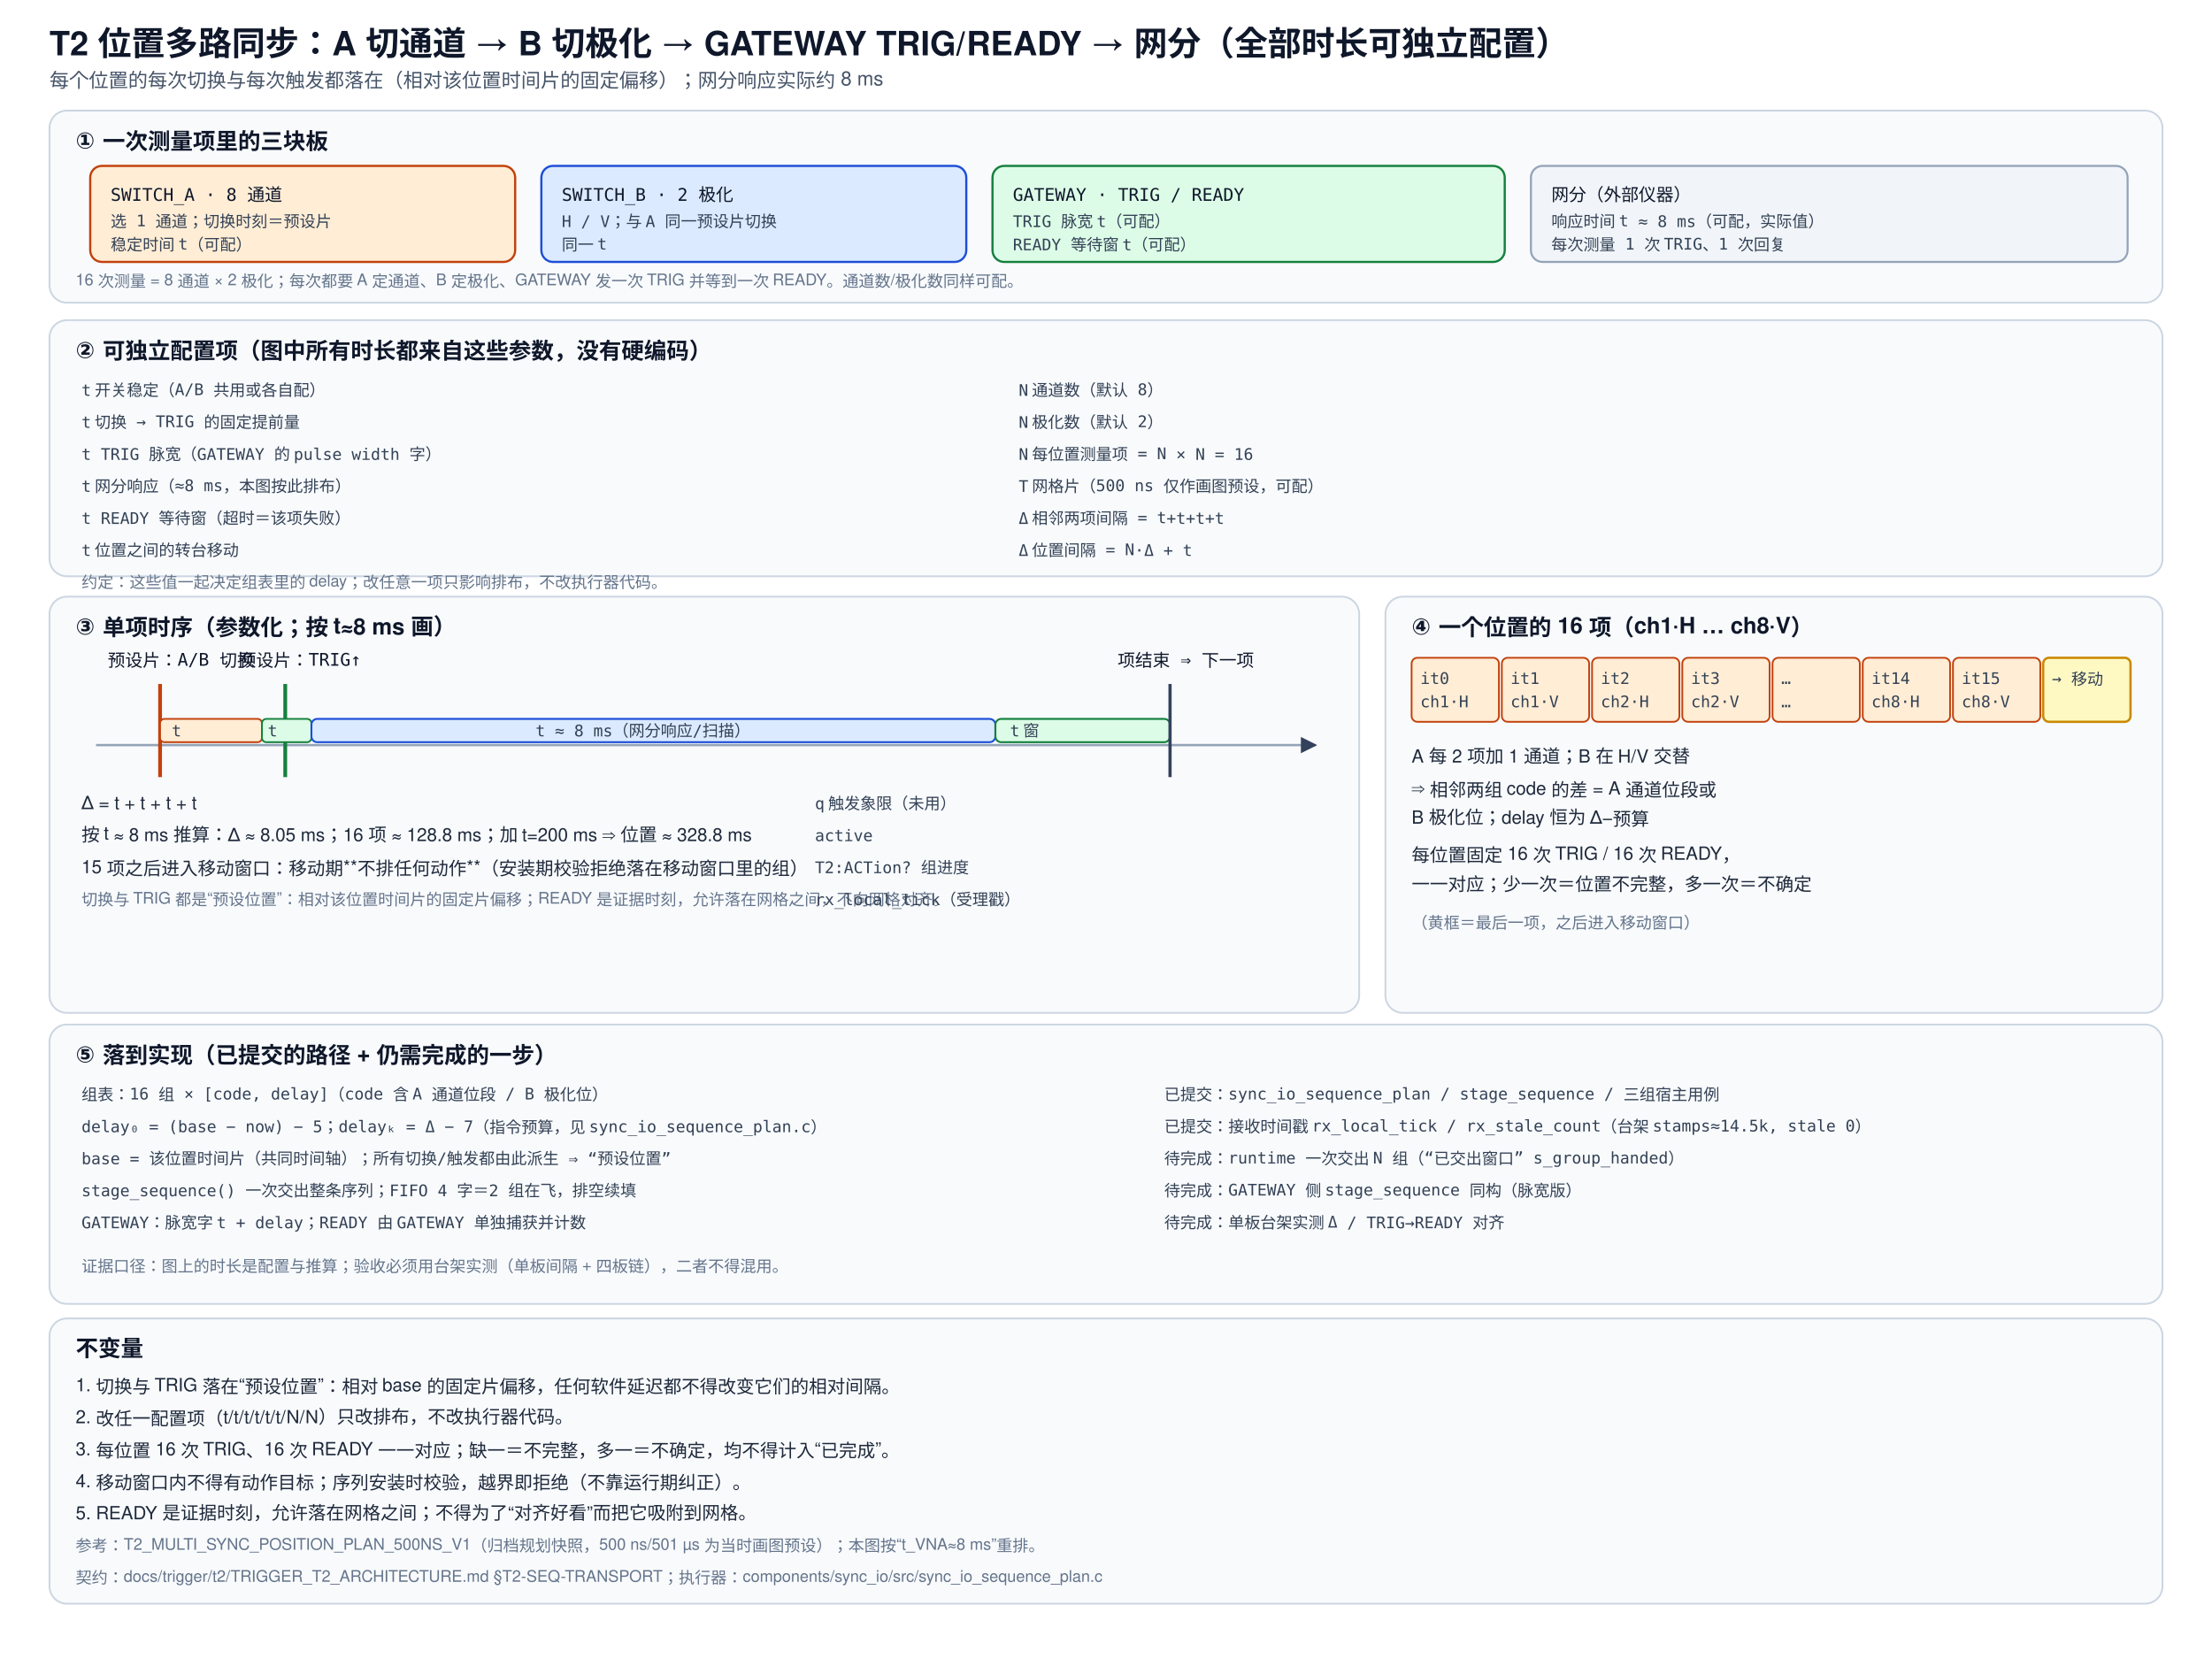
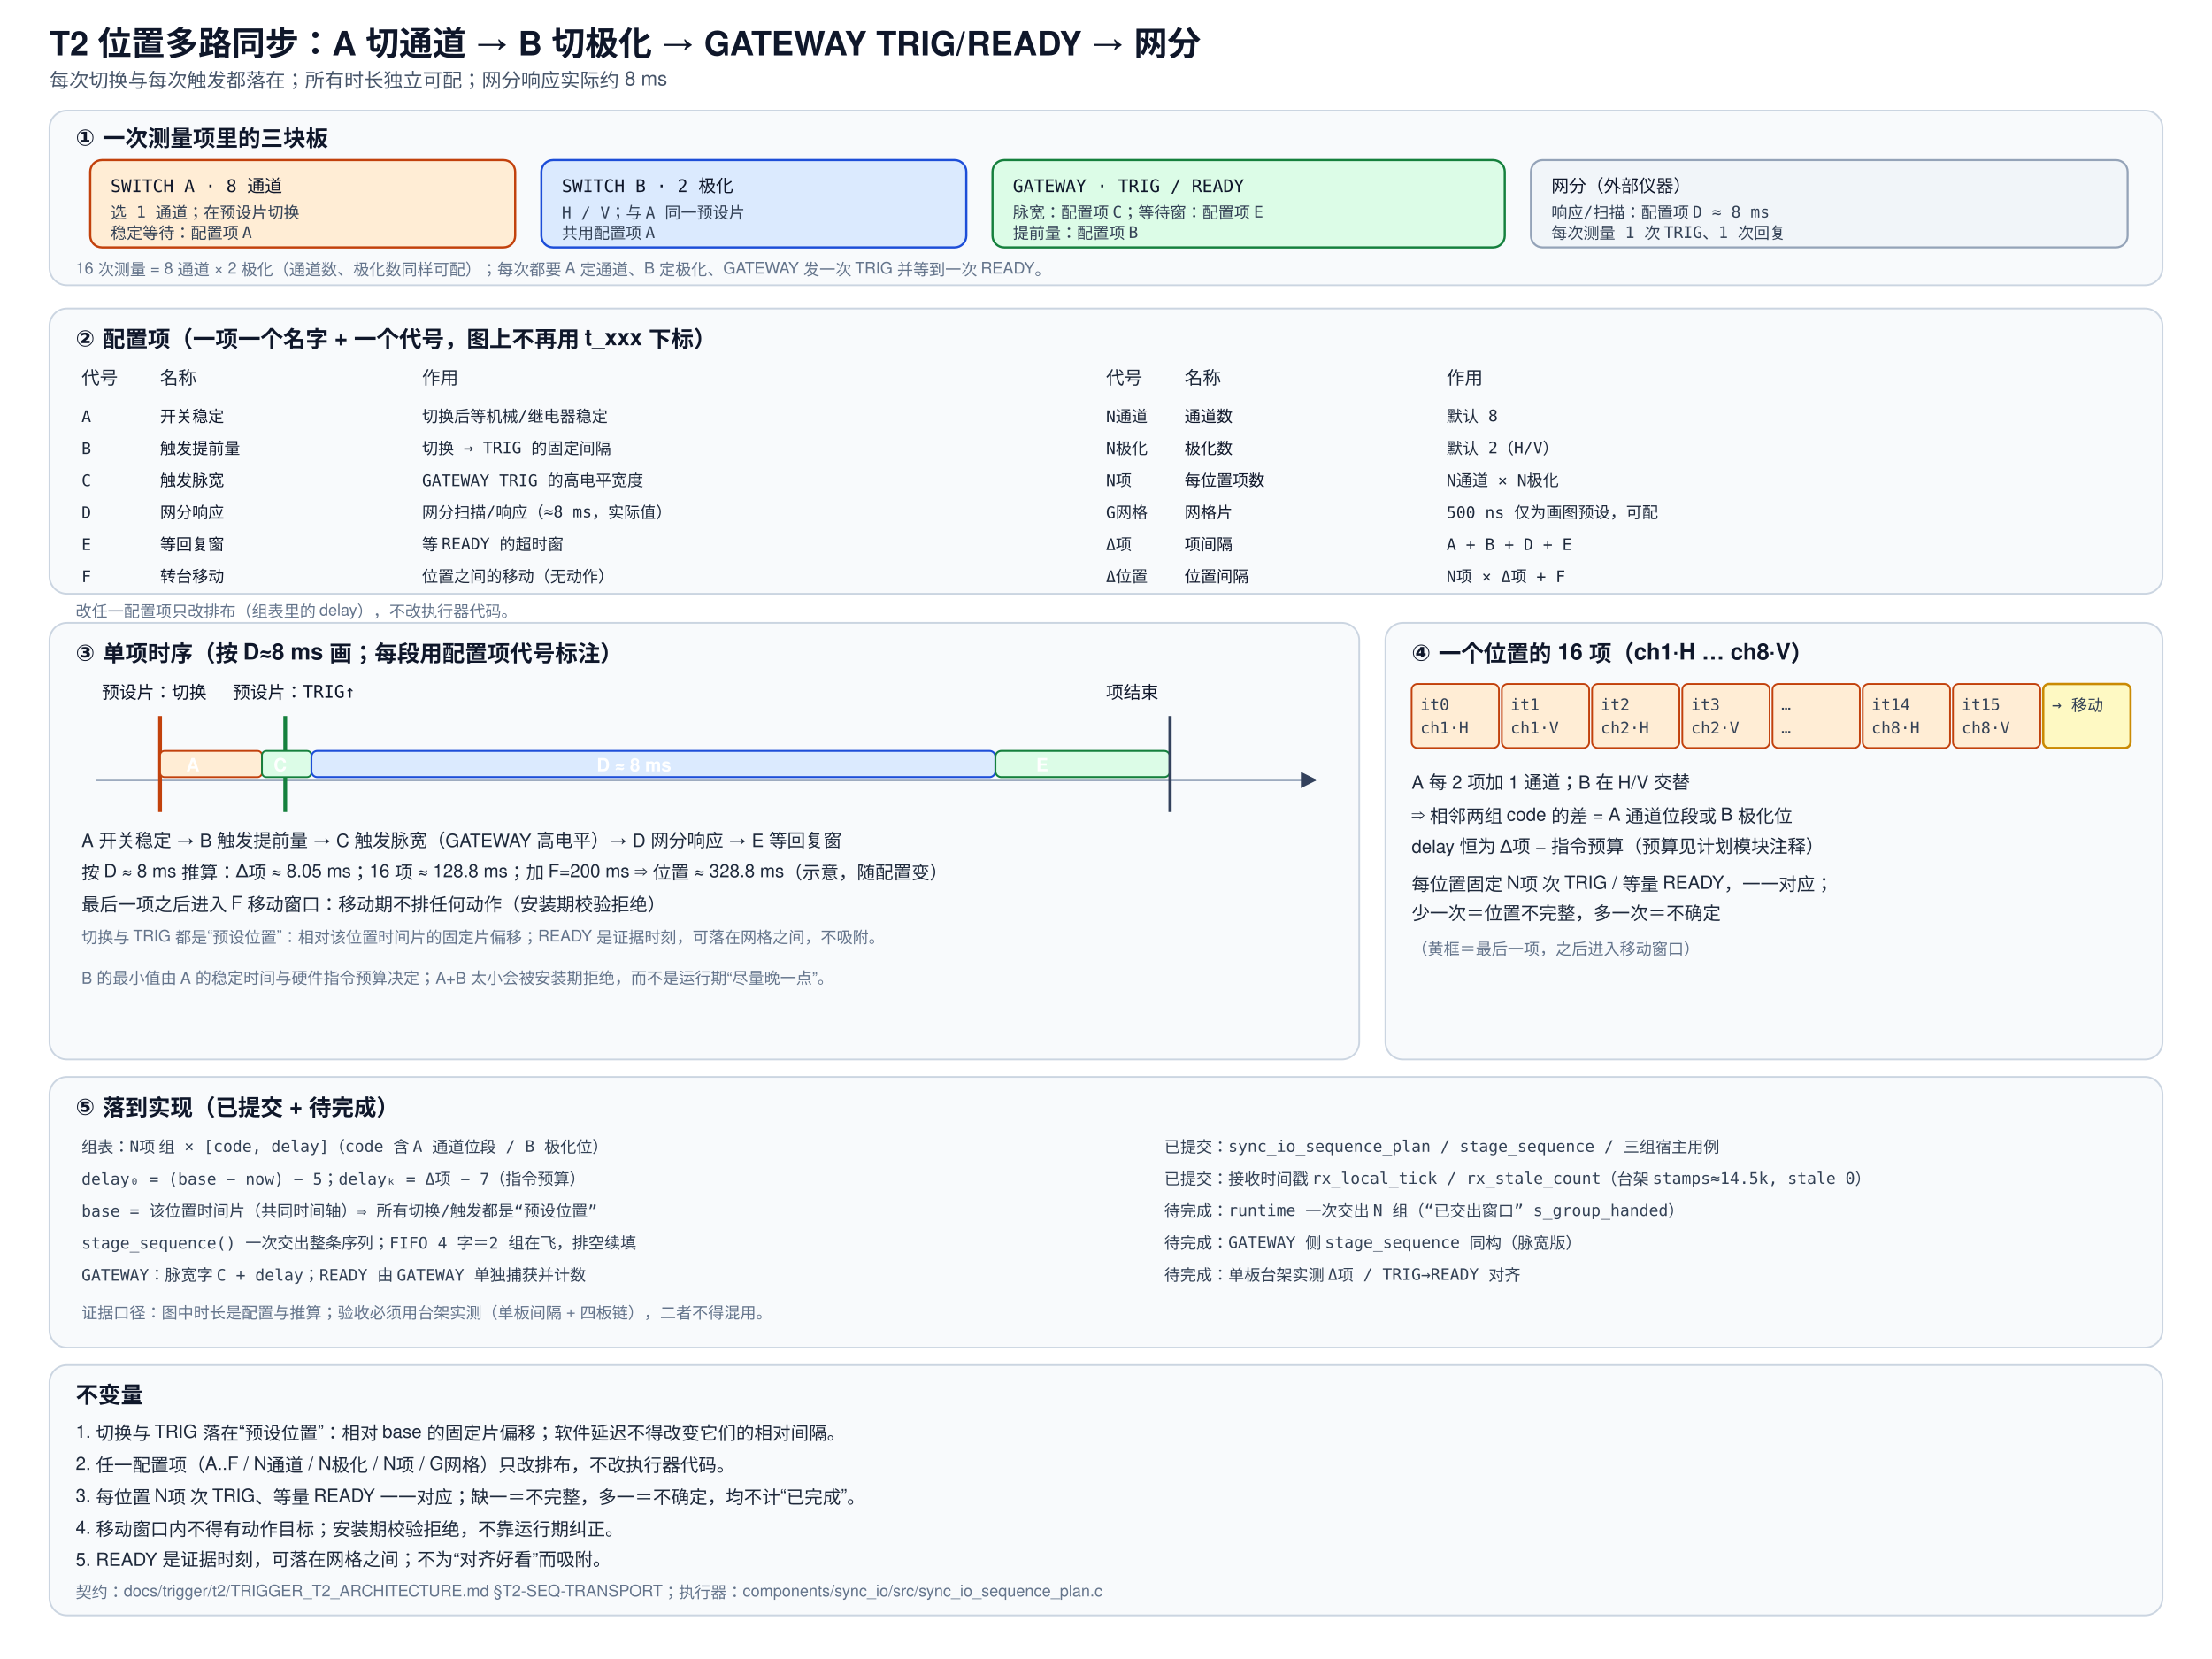
<svg xmlns="http://www.w3.org/2000/svg" width="1520" height="1140" viewBox="0 0 1520 1140" font-family="Segoe UI, Helvetica, Arial, sans-serif">
  <defs>
    <marker id="a" viewBox="0 0 10 10" refX="9" refY="5" markerWidth="7" markerHeight="7" orient="auto-start-reverse">
      <path d="M0 0 L10 5 L0 10 z" fill="#33415c" />
    </marker>
    <style>
      .t  { font-size: 23px; font-weight: 600; fill: #0f172a; }
      .s  { font-size: 13.5px; fill: #475569; }
      .h  { font-size: 15.5px; font-weight: 600; fill: #0f172a; }
      .l  { font-size: 12.5px; fill: #1e293b; }
      .m  { font-family: Consolas, 'Cascadia Mono', monospace; font-size: 12px; fill: #0f172a; }
      .ms { font-family: Consolas, 'Cascadia Mono', monospace; font-size: 11px; fill: #334155; }
      .n  { font-size: 11px; fill: #64748b; }
      .band{ fill: #f8fafc; stroke: #cbd5e1; stroke-width: 1.2; rx: 12; }
+       .k  { font-size: 12.5px; font-weight: 600; fill: #ffffff; }
+       .code{ font-family: Consolas, 'Cascadia Mono', monospace; font-size: 11px; fill: #1e293b; }
    </style>
  </defs>
  <rect width="1520" height="1140" fill="#ffffff" />
-   <text class="t" x="34" y="38">T2 位置多路同步：A 切通道 → B 切极化 → GATEWAY TRIG/READY → 网分（全部时长可独立配置）</text>
-   <text class="s" x="34" y="60">每个位置的每次切换与每次触发都落在<strong>预设位置</strong>（相对该位置时间片的固定偏移）；网分响应实际约 8 ms</text>
-   <rect class="band" x="34" y="76" width="1452" height="132" />
-   <text class="h" x="52" y="102">① 一次测量项里的三块板</text>
+   <text class="t" x="34" y="38">T2 位置多路同步：A 切通道 → B 切极化 → GATEWAY TRIG/READY → 网分</text>
+   <text class="s" x="34" y="60">每次切换与每次触发都落在<strong>预设位置</strong>；所有时长独立可配；网分响应实际约 8 ms</text>
+   <rect class="band" x="34" y="76" width="1452" height="120" />
+   <text class="h" x="52" y="100">① 一次测量项里的三块板</text>
  <g>
-     <rect x="62" y="114" width="292" height="66" fill="#ffedd5" stroke="#c2410c" stroke-width="1.5" rx="8" />
-     <text class="m" x="76" y="138" fill="#9a3412">SWITCH_A · 8 通道</text>
-     <text class="ms" x="76" y="156" fill="#9a3412">选 1 通道；切换时刻＝预设片</text>
-     <text class="ms" x="76" y="172" fill="#9a3412">稳定时间 t<sub>SETTLE</sub>（可配）</text>
-     <rect x="372" y="114" width="292" height="66" fill="#dbeafe" stroke="#1d4ed8" stroke-width="1.5" rx="8" />
-     <text class="m" x="386" y="138" fill="#1e40af">SWITCH_B · 2 极化</text>
-     <text class="ms" x="386" y="156" fill="#1e40af">H / V；与 A 同一预设片切换</text>
-     <text class="ms" x="386" y="172" fill="#1e40af">同一 t<sub>SETTLE</sub>
-     </text>
-     <rect x="682" y="114" width="352" height="66" fill="#dcfce7" stroke="#15803d" stroke-width="1.5" rx="8" />
-     <text class="m" x="696" y="138" fill="#166534">GATEWAY · TRIG / READY</text>
-     <text class="ms" x="696" y="156" fill="#166534">TRIG 脉宽 t<sub>TRIG</sub>（可配）</text>
-     <text class="ms" x="696" y="172" fill="#166534">READY 等待窗 t<sub>READY</sub>（可配）</text>
-     <rect x="1052" y="114" width="410" height="66" fill="#f1f5f9" stroke="#94a3b8" stroke-width="1.4" rx="8" />
-     <text class="m" x="1066" y="138" fill="#334155">网分（外部仪器）</text>
-     <text class="ms" x="1066" y="156">响应时间 t<sub>VNA</sub> ≈ 8 ms（可配，实际值）</text>
-     <text class="ms" x="1066" y="172">每次测量 1 次 TRIG、1 次回复</text>
+     <rect x="62" y="110" width="292" height="60" fill="#ffedd5" stroke="#c2410c" stroke-width="1.5" rx="8" />
+     <text class="m" x="76" y="132" fill="#9a3412">SWITCH_A · 8 通道</text>
+     <text class="ms" x="76" y="150" fill="#9a3412">选 1 通道；在预设片切换</text>
+     <text class="ms" x="76" y="164" fill="#9a3412">稳定等待：配置项 A</text>
+     <rect x="372" y="110" width="292" height="60" fill="#dbeafe" stroke="#1d4ed8" stroke-width="1.5" rx="8" />
+     <text class="m" x="386" y="132" fill="#1e40af">SWITCH_B · 2 极化</text>
+     <text class="ms" x="386" y="150" fill="#1e40af">H / V；与 A 同一预设片</text>
+     <text class="ms" x="386" y="164" fill="#1e40af">共用配置项 A</text>
+     <rect x="682" y="110" width="352" height="60" fill="#dcfce7" stroke="#15803d" stroke-width="1.5" rx="8" />
+     <text class="m" x="696" y="132" fill="#166534">GATEWAY · TRIG / READY</text>
+     <text class="ms" x="696" y="150" fill="#166534">脉宽：配置项 C；等待窗：配置项 E</text>
+     <text class="ms" x="696" y="164" fill="#166534">提前量：配置项 B</text>
+     <rect x="1052" y="110" width="410" height="60" fill="#f1f5f9" stroke="#94a3b8" stroke-width="1.4" rx="8" />
+     <text class="m" x="1066" y="132" fill="#334155">网分（外部仪器）</text>
+     <text class="ms" x="1066" y="150">响应/扫描：配置项 D ≈ 8 ms</text>
+     <text class="ms" x="1066" y="164">每次测量 1 次 TRIG、1 次回复</text>
  </g>
-   <text class="n" x="52" y="196">16 次测量 = 8 通道 × 2 极化；每次都要 A 定通道、B 定极化、GATEWAY 发一次 TRIG 并等到一次 READY。通道数/极化数同样可配。</text>
-   <rect class="band" x="34" y="220" width="1452" height="176" />
-   <text class="h" x="52" y="246">② 可独立配置项（图中所有时长都来自这些参数，没有硬编码）</text>
-   <g class="ms">
-     <text x="56" y="272">t<sub>SETTLE</sub>   开关稳定（A/B 共用或各自配）</text>
-     <text x="56" y="294">t<sub>LEAD</sub>     切换 → TRIG 的固定提前量</text>
-     <text x="56" y="316">t<sub>TRIG</sub>     TRIG 脉宽（GATEWAY 的 pulse width 字）</text>
-     <text x="56" y="338">t<sub>VNA</sub>      网分响应（≈8 ms，本图按此排布）</text>
-     <text x="56" y="360">t<sub>READY</sub>    READY 等待窗（超时＝该项失败）</text>
-     <text x="56" y="382">t<sub>MOVE</sub>     位置之间的转台移动</text>
-     <text x="700" y="272">N<sub>CH</sub>       通道数（默认 8）</text>
-     <text x="700" y="294">N<sub>POL</sub>      极化数（默认 2）</text>
-     <text x="700" y="316">N<sub>ITEM</sub>    每位置测量项 = N<sub>CH</sub> × N<sub>POL</sub> = 16</text>
-     <text x="700" y="338">T<sub>GRID</sub>     网格片（500 ns 仅作画图预设，可配）</text>
-     <text x="700" y="360">Δ<sub>ITEM</sub>    相邻两项间隔 = t<sub>SETTLE</sub>+t<sub>LEAD</sub>+t<sub>VNA</sub>+t<sub>READY</sub>
-     </text>
-     <text x="700" y="382">Δ<sub>POS</sub>     位置间隔 = N<sub>ITEM</sub>·Δ<sub>ITEM</sub> + t<sub>MOVE</sub>
-     </text>
+   <text class="n" x="52" y="188">16 次测量 = 8 通道 × 2 极化（通道数、极化数同样可配）；每次都要 A 定通道、B 定极化、GATEWAY 发一次 TRIG 并等到一次 READY。</text>
+   <rect class="band" x="34" y="212" width="1452" height="196" />
+   <text class="h" x="52" y="238">② 配置项（一项一个名字 + 一个代号，图上不再用 t_xxx 下标）</text>
+   <g class="l">
+     <text x="56" y="264">代号</text>
+     <text x="110" y="264">名称</text>
+     <text x="290" y="264">作用</text>
+     <text x="760" y="264">代号</text>
+     <text x="814" y="264">名称</text>
+     <text x="994" y="264">作用</text>
  </g>
-   <text class="n" x="56" y="404">约定：这些值一起决定组表里的 delay；改任意一项只影响排布，不改执行器代码。</text>
-   <rect class="band" x="34" y="410" width="900" height="286" />
-   <text class="h" x="52" y="436">③ 单项时序（参数化；按 t<sub>VNA</sub>≈8 ms 画）</text>
-   <line x1="66" y1="512" x2="904" y2="512" stroke="#94a3b8" stroke-width="1.6" marker-end="url(#a)" />
-   <line x1="110" y1="470" x2="110" y2="534" stroke="#c2410c" stroke-width="2.6" />
-   <text class="m" x="74" y="458" fill="#9a3412">预设片：A/B 切换</text>
-   <rect x="110" y="494" width="70" height="16" fill="#ffedd5" stroke="#c2410c" stroke-width="1.2" rx="3" />
-   <text class="ms" x="118" y="506" fill="#9a3412">t<sub>SETTLE</sub>
-   </text>
-   <line x1="196" y1="470" x2="196" y2="534" stroke="#15803d" stroke-width="2.6" />
-   <text class="m" x="164" y="458" fill="#166534">预设片：TRIG↑</text>
-   <rect x="180" y="494" width="34" height="16" fill="#dcfce7" stroke="#15803d" stroke-width="1.2" rx="3" />
-   <text class="ms" x="184" y="506" fill="#166534">t<sub>TRIG</sub>
-   </text>
-   <rect x="214" y="494" width="470" height="16" fill="#dbeafe" stroke="#1d4ed8" stroke-width="1.3" rx="4" />
-   <text class="ms" x="368" y="506" fill="#1e40af">t<sub>VNA</sub> ≈ 8 ms（网分响应/扫描）</text>
-   <rect x="684" y="494" width="120" height="16" fill="#dcfce7" stroke="#15803d" stroke-width="1.3" rx="4" />
-   <text class="ms" x="694" y="506" fill="#166534">t<sub>READY</sub> 窗</text>
-   <line x1="804" y1="470" x2="804" y2="534" stroke="#33415c" stroke-width="2.2" />
-   <text class="m" x="768" y="458">项结束 ⇒ 下一项</text>
+   <g class="code">
+     <text x="56" y="290">A</text>
+     <text x="110" y="290" fill="#0f172a">开关稳定</text>
+     <text x="290" y="290">切换后等机械/继电器稳定</text>
+     <text x="56" y="312">B</text>
+     <text x="110" y="312" fill="#0f172a">触发提前量</text>
+     <text x="290" y="312">切换 → TRIG 的固定间隔</text>
+     <text x="56" y="334">C</text>
+     <text x="110" y="334" fill="#0f172a">触发脉宽</text>
+     <text x="290" y="334">GATEWAY TRIG 的高电平宽度</text>
+     <text x="56" y="356">D</text>
+     <text x="110" y="356" fill="#0f172a">网分响应</text>
+     <text x="290" y="356">网分扫描/响应（≈8 ms，实际值）</text>
+     <text x="56" y="378">E</text>
+     <text x="110" y="378" fill="#0f172a">等回复窗</text>
+     <text x="290" y="378">等 READY 的超时窗</text>
+     <text x="56" y="400">F</text>
+     <text x="110" y="400" fill="#0f172a">转台移动</text>
+     <text x="290" y="400">位置之间的移动（无动作）</text>
+     <text x="760" y="290">N通道</text>
+     <text x="814" y="290" fill="#0f172a">通道数</text>
+     <text x="994" y="290">默认 8</text>
+     <text x="760" y="312">N极化</text>
+     <text x="814" y="312" fill="#0f172a">极化数</text>
+     <text x="994" y="312">默认 2（H/V）</text>
+     <text x="760" y="334">N项</text>
+     <text x="814" y="334" fill="#0f172a">每位置项数</text>
+     <text x="994" y="334">N通道 × N极化</text>
+     <text x="760" y="356">G网格</text>
+     <text x="814" y="356" fill="#0f172a">网格片</text>
+     <text x="994" y="356">500 ns 仅为画图预设，可配</text>
+     <text x="760" y="378">Δ项</text>
+     <text x="814" y="378" fill="#0f172a">项间隔</text>
+     <text x="994" y="378">A + B + D + E</text>
+     <text x="760" y="400">Δ位置</text>
+     <text x="814" y="400" fill="#0f172a">位置间隔</text>
+     <text x="994" y="400">N项 × Δ项 + F</text>
+   </g>
+   <text class="n" x="52" y="424">改任一配置项只改排布（组表里的 delay），不改执行器代码。</text>
+   <rect class="band" x="34" y="428" width="900" height="300" />
+   <text class="h" x="52" y="454">③ 单项时序（按 D≈8 ms 画；每段用配置项代号标注）</text>
+   <line x1="66" y1="536" x2="904" y2="536" stroke="#94a3b8" stroke-width="1.6" marker-end="url(#a)" />
+   <line x1="110" y1="492" x2="110" y2="558" stroke="#c2410c" stroke-width="2.6" />
+   <text class="m" x="70" y="480" fill="#9a3412">预设片：切换</text>
+   <rect x="110" y="516" width="70" height="18" fill="#ffedd5" stroke="#c2410c" stroke-width="1.2" rx="3" />
+   <text class="k" x="128" y="530" fill="#9a3412">A</text>
+   <line x1="196" y1="492" x2="196" y2="558" stroke="#15803d" stroke-width="2.6" />
+   <text class="m" x="160" y="480" fill="#166534">预设片：TRIG↑</text>
+   <rect x="180" y="516" width="34" height="18" fill="#dcfce7" stroke="#15803d" stroke-width="1.2" rx="3" />
+   <text class="k" x="188" y="530" fill="#166534">C</text>
+   <rect x="214" y="516" width="470" height="18" fill="#dbeafe" stroke="#1d4ed8" stroke-width="1.3" rx="4" />
+   <text class="k" x="410" y="530" fill="#1e40af">D ≈ 8 ms</text>
+   <rect x="684" y="516" width="120" height="18" fill="#dcfce7" stroke="#15803d" stroke-width="1.3" rx="4" />
+   <text class="k" x="712" y="530" fill="#166534">E</text>
+   <line x1="804" y1="492" x2="804" y2="558" stroke="#33415c" stroke-width="2.2" />
+   <text class="m" x="760" y="480">项结束</text>
  <g class="l">
-     <text x="56" y="556">Δ<sub>ITEM</sub> = t<sub>SETTLE</sub> + t<sub>LEAD</sub> + t<sub>VNA</sub> + t<sub>READY</sub>
-     </text>
-     <text x="56" y="578">按 t<sub>VNA</sub> ≈ 8 ms 推算：Δ<sub>ITEM</sub> ≈ 8.05 ms；16 项 ≈ 128.8 ms；加 t<sub>MOVE</sub>=200 ms ⇒ 位置 ≈ 328.8 ms</text>
-     <text x="56" y="600">15 项之后进入移动窗口：移动期**不排任何动作**（安装期校验拒绝落在移动窗口里的组）</text>
-     <text x="56" y="622" class="n">切换与 TRIG 都是“预设位置”：相对该位置时间片的固定片偏移；READY 是证据时刻，允许落在网格之间，不向网格对齐。</text>
+     <text x="56" y="582">A 开关稳定 → B 触发提前量 → C 触发脉宽（GATEWAY 高电平）→ D 网分响应 → E 等回复窗</text>
+     <text x="56" y="604">按 D ≈ 8 ms 推算：Δ项 ≈ 8.05 ms；16 项 ≈ 128.8 ms；加 F=200 ms ⇒ 位置 ≈ 328.8 ms（示意，随配置变）</text>
+     <text x="56" y="626">最后一项之后进入 F 移动窗口：移动期不排任何动作（安装期校验拒绝）</text>
+     <text x="56" y="648" class="n">切换与 TRIG 都是“预设位置”：相对该位置时间片的固定片偏移；READY 是证据时刻，可落在网格之间，不吸附。</text>
+     <text x="56" y="676" class="n">B 的最小值由 A 的稳定时间与硬件指令预算决定；A+B 太小会被安装期拒绝，而不是运行期“尽量晚一点”。</text>
+   </g>
+   <rect class="band" x="952" y="428" width="534" height="300" />
+   <text class="h" x="970" y="454">④ 一个位置的 16 项（ch1·H … ch8·V）</text>
+   <g>
+     <rect x="970" y="470" width="60" height="44" fill="#ffedd5" stroke="#c2410c" stroke-width="1.2" rx="4" />
+     <rect x="1032" y="470" width="60" height="44" fill="#ffedd5" stroke="#c2410c" stroke-width="1.2" rx="4" />
+     <rect x="1094" y="470" width="60" height="44" fill="#ffedd5" stroke="#c2410c" stroke-width="1.2" rx="4" />
+     <rect x="1156" y="470" width="60" height="44" fill="#ffedd5" stroke="#c2410c" stroke-width="1.2" rx="4" />
+     <rect x="1218" y="470" width="60" height="44" fill="#ffedd5" stroke="#c2410c" stroke-width="1.2" rx="4" />
+     <rect x="1280" y="470" width="60" height="44" fill="#ffedd5" stroke="#c2410c" stroke-width="1.2" rx="4" />
+     <rect x="1342" y="470" width="60" height="44" fill="#ffedd5" stroke="#c2410c" stroke-width="1.2" rx="4" />
+     <rect x="1404" y="470" width="60" height="44" fill="#fef9c3" stroke="#ca8a04" stroke-width="1.6" rx="4" />
  </g>
  <g class="ms">
-     <text x="560" y="556">q<sub>REQ</sub>  触发象限（未用）</text>
-     <text x="560" y="578">active</text>
-     <text x="560" y="600">T2:ACTion? 组进度</text>
-     <text x="560" y="622">rx_local_tick（受理戳）</text>
+     <text x="976" y="488">it0</text>
+     <text x="976" y="504">ch1·H</text>
+     <text x="1038" y="488">it1</text>
+     <text x="1038" y="504">ch1·V</text>
+     <text x="1100" y="488">it2</text>
+     <text x="1100" y="504">ch2·H</text>
+     <text x="1162" y="488">it3</text>
+     <text x="1162" y="504">ch2·V</text>
+     <text x="1224" y="488">…</text>
+     <text x="1224" y="504">…</text>
+     <text x="1286" y="488">it14</text>
+     <text x="1286" y="504">ch8·H</text>
+     <text x="1348" y="488">it15</text>
+     <text x="1348" y="504">ch8·V</text>
+     <text x="1410" y="488">→ 移动</text>
  </g>
-   <rect class="band" x="952" y="410" width="534" height="286" />
-   <text class="h" x="970" y="436">④ 一个位置的 16 项（ch1·H … ch8·V）</text>
-   <g>
-     <rect x="970" y="452" width="60" height="44" fill="#ffedd5" stroke="#c2410c" stroke-width="1.2" rx="4" />
-     <rect x="1032" y="452" width="60" height="44" fill="#ffedd5" stroke="#c2410c" stroke-width="1.2" rx="4" />
-     <rect x="1094" y="452" width="60" height="44" fill="#ffedd5" stroke="#c2410c" stroke-width="1.2" rx="4" />
-     <rect x="1156" y="452" width="60" height="44" fill="#ffedd5" stroke="#c2410c" stroke-width="1.2" rx="4" />
-     <rect x="1218" y="452" width="60" height="44" fill="#ffedd5" stroke="#c2410c" stroke-width="1.2" rx="4" />
-     <rect x="1280" y="452" width="60" height="44" fill="#ffedd5" stroke="#c2410c" stroke-width="1.2" rx="4" />
-     <rect x="1342" y="452" width="60" height="44" fill="#ffedd5" stroke="#c2410c" stroke-width="1.2" rx="4" />
-     <rect x="1404" y="452" width="60" height="44" fill="#fef9c3" stroke="#ca8a04" stroke-width="1.6" rx="4" />
+   <g class="l">
+     <text x="970" y="542">A 每 2 项加 1 通道；B 在 H/V 交替</text>
+     <text x="970" y="564">⇒ 相邻两组 code 的差 = A 通道位段或 B 极化位</text>
+     <text x="970" y="586">delay 恒为 Δ项 − 指令预算（预算见计划模块注释）</text>
+     <text x="970" y="612">每位置固定 N项 次 TRIG / 等量 READY，一一对应；</text>
+     <text x="970" y="632">少一次＝位置不完整，多一次＝不确定</text>
+     <text x="970" y="656" class="n">（黄框＝最后一项，之后进入移动窗口）</text>
+   </g>
+   <rect class="band" x="34" y="740" width="1452" height="186" />
+   <text class="h" x="52" y="766">⑤ 落到实现（已提交 + 待完成）</text>
+   <g class="ms">
+     <text x="56" y="792">组表：N项 组 × [code, delay]（code 含 A 通道位段 / B 极化位）</text>
+     <text x="56" y="814">delay₀ = (base − now) − 5；delayₖ = Δ项 − 7（指令预算）</text>
+     <text x="56" y="836">base = 该位置时间片（共同时间轴）⇒ 所有切换/触发都是“预设位置”</text>
+     <text x="56" y="858">stage_sequence() 一次交出整条序列；FIFO 4 字＝2 组在飞，排空续填</text>
+     <text x="56" y="880">GATEWAY：脉宽字 C + delay；READY 由 GATEWAY 单独捕获并计数</text>
  </g>
  <g class="ms">
-     <text x="976" y="470">it0</text>
-     <text x="976" y="486">ch1·H</text>
-     <text x="1038" y="470">it1</text>
-     <text x="1038" y="486">ch1·V</text>
-     <text x="1100" y="470">it2</text>
-     <text x="1100" y="486">ch2·H</text>
-     <text x="1162" y="470">it3</text>
-     <text x="1162" y="486">ch2·V</text>
-     <text x="1224" y="470">…</text>
-     <text x="1224" y="486">…</text>
-     <text x="1286" y="470">it14</text>
-     <text x="1286" y="486">ch8·H</text>
-     <text x="1348" y="470">it15</text>
-     <text x="1348" y="486">ch8·V</text>
-     <text x="1410" y="470">→ 移动</text>
+     <text x="800" y="792">已提交：sync_io_sequence_plan / stage_sequence / 三组宿主用例</text>
+     <text x="800" y="814">已提交：接收时间戳 rx_local_tick / rx_stale_count（台架 stamps≈14.5k, stale 0）</text>
+     <text x="800" y="836">待完成：runtime 一次交出 N 组（“已交出窗口” s_group_handed）</text>
+     <text x="800" y="858">待完成：GATEWAY 侧 stage_sequence 同构（脉宽版）</text>
+     <text x="800" y="880">待完成：单板台架实测 Δ项 / TRIG→READY 对齐</text>
  </g>
+   <text class="n" x="56" y="906">证据口径：图中时长是配置与推算；验收必须用台架实测（单板间隔 + 四板链），二者不得混用。</text>
+   <rect class="band" x="34" y="938" width="1452" height="172" />
+   <text class="h" x="52" y="964">不变量</text>
  <g class="l">
-     <text x="970" y="524">A 每 2 项加 1 通道；B 在 H/V 交替</text>
-     <text x="970" y="546">⇒ 相邻两组 code 的差 = A 通道位段或</text>
-     <text x="970" y="566">B 极化位；delay 恒为 Δ<sub>ITEM</sub>−预算</text>
-     <text x="970" y="592">每位置固定 16 次 TRIG / 16 次 READY，</text>
-     <text x="970" y="612">一一对应；少一次＝位置不完整，多一次＝不确定</text>
-     <text x="970" y="638" class="n">（黄框＝最后一项，之后进入移动窗口）</text>
-   </g>
-   <rect class="band" x="34" y="704" width="1452" height="192" />
-   <text class="h" x="52" y="730">⑤ 落到实现（已提交的路径 + 仍需完成的一步）</text>
-   <g class="ms">
-     <text x="56" y="756">组表：16 组 × [code, delay]（code 含 A 通道位段 / B 极化位）</text>
-     <text x="56" y="778">delay₀ = (base − now) − 5；delayₖ = Δ<sub>ITEM</sub> − 7（指令预算，见 sync_io_sequence_plan.c）</text>
-     <text x="56" y="800">base = 该位置时间片（共同时间轴）；所有切换/触发都由此派生 ⇒ “预设位置”</text>
-     <text x="56" y="822">stage_sequence() 一次交出整条序列；FIFO 4 字＝2 组在飞，排空续填</text>
-     <text x="56" y="844">GATEWAY：脉宽字 t<sub>TRIG</sub> + delay；READY 由 GATEWAY 单独捕获并计数</text>
-   </g>
-   <g class="ms">
-     <text x="800" y="756">已提交：sync_io_sequence_plan / stage_sequence / 三组宿主用例</text>
-     <text x="800" y="778">已提交：接收时间戳 rx_local_tick / rx_stale_count（台架 stamps≈14.5k, stale 0）</text>
-     <text x="800" y="800">待完成：runtime 一次交出 N 组（“已交出窗口” s_group_handed）</text>
-     <text x="800" y="822">待完成：GATEWAY 侧 stage_sequence 同构（脉宽版）</text>
-     <text x="800" y="844">待完成：单板台架实测 Δ<sub>ITEM</sub> / TRIG→READY 对齐</text>
-   </g>
-   <text class="n" x="56" y="874">证据口径：图上的时长是配置与推算；验收必须用台架实测（单板间隔 + 四板链），二者不得混用。</text>
-   <rect class="band" x="34" y="906" width="1452" height="196" />
-   <text class="h" x="52" y="932">不变量</text>
-   <g class="l">
-     <text x="52" y="956">1. 切换与 TRIG 落在“预设位置”：相对 base 的固定片偏移，任何软件延迟都不得改变它们的相对间隔。</text>
-     <text x="52" y="978">2. 改任一配置项（t<sub>SETTLE</sub>/t<sub>LEAD</sub>/t<sub>TRIG</sub>/t<sub>VNA</sub>/t<sub>READY</sub>/t<sub>MOVE</sub>/N<sub>CH</sub>/N<sub>POL</sub>）只改排布，不改执行器代码。</text>
-     <text x="52" y="1000">3. 每位置 16 次 TRIG、16 次 READY 一一对应；缺一＝不完整，多一＝不确定，均不得计入“已完成”。</text>
-     <text x="52" y="1022">4. 移动窗口内不得有动作目标；序列安装时校验，越界即拒绝（不靠运行期纠正）。</text>
-     <text x="52" y="1044">5. READY 是证据时刻，允许落在网格之间；不得为了“对齐好看”而把它吸附到网格。</text>
-     <text x="52" y="1066" class="n">参考：T2_MULTI_SYNC_POSITION_PLAN_500NS_V1（归档规划快照，500 ns/501 µs 为当时画图预设）；本图按“t_VNA≈8 ms”重排。</text>
-     <text x="52" y="1088" class="n">契约：docs/trigger/t2/TRIGGER_T2_ARCHITECTURE.md §T2-SEQ-TRANSPORT；执行器：components/sync_io/src/sync_io_sequence_plan.c</text>
+     <text x="52" y="988">1. 切换与 TRIG 落在“预设位置”：相对 base 的固定片偏移；软件延迟不得改变它们的相对间隔。</text>
+     <text x="52" y="1010">2. 任一配置项（A..F / N通道 / N极化 / N项 / G网格）只改排布，不改执行器代码。</text>
+     <text x="52" y="1032">3. 每位置 N项 次 TRIG、等量 READY 一一对应；缺一＝不完整，多一＝不确定，均不计“已完成”。</text>
+     <text x="52" y="1054">4. 移动窗口内不得有动作目标；安装期校验拒绝，不靠运行期纠正。</text>
+     <text x="52" y="1076">5. READY 是证据时刻，可落在网格之间；不为“对齐好看”而吸附。</text>
+     <text x="52" y="1098" class="n">契约：docs/trigger/t2/TRIGGER_T2_ARCHITECTURE.md §T2-SEQ-TRANSPORT；执行器：components/sync_io/src/sync_io_sequence_plan.c</text>
  </g>
</svg>
